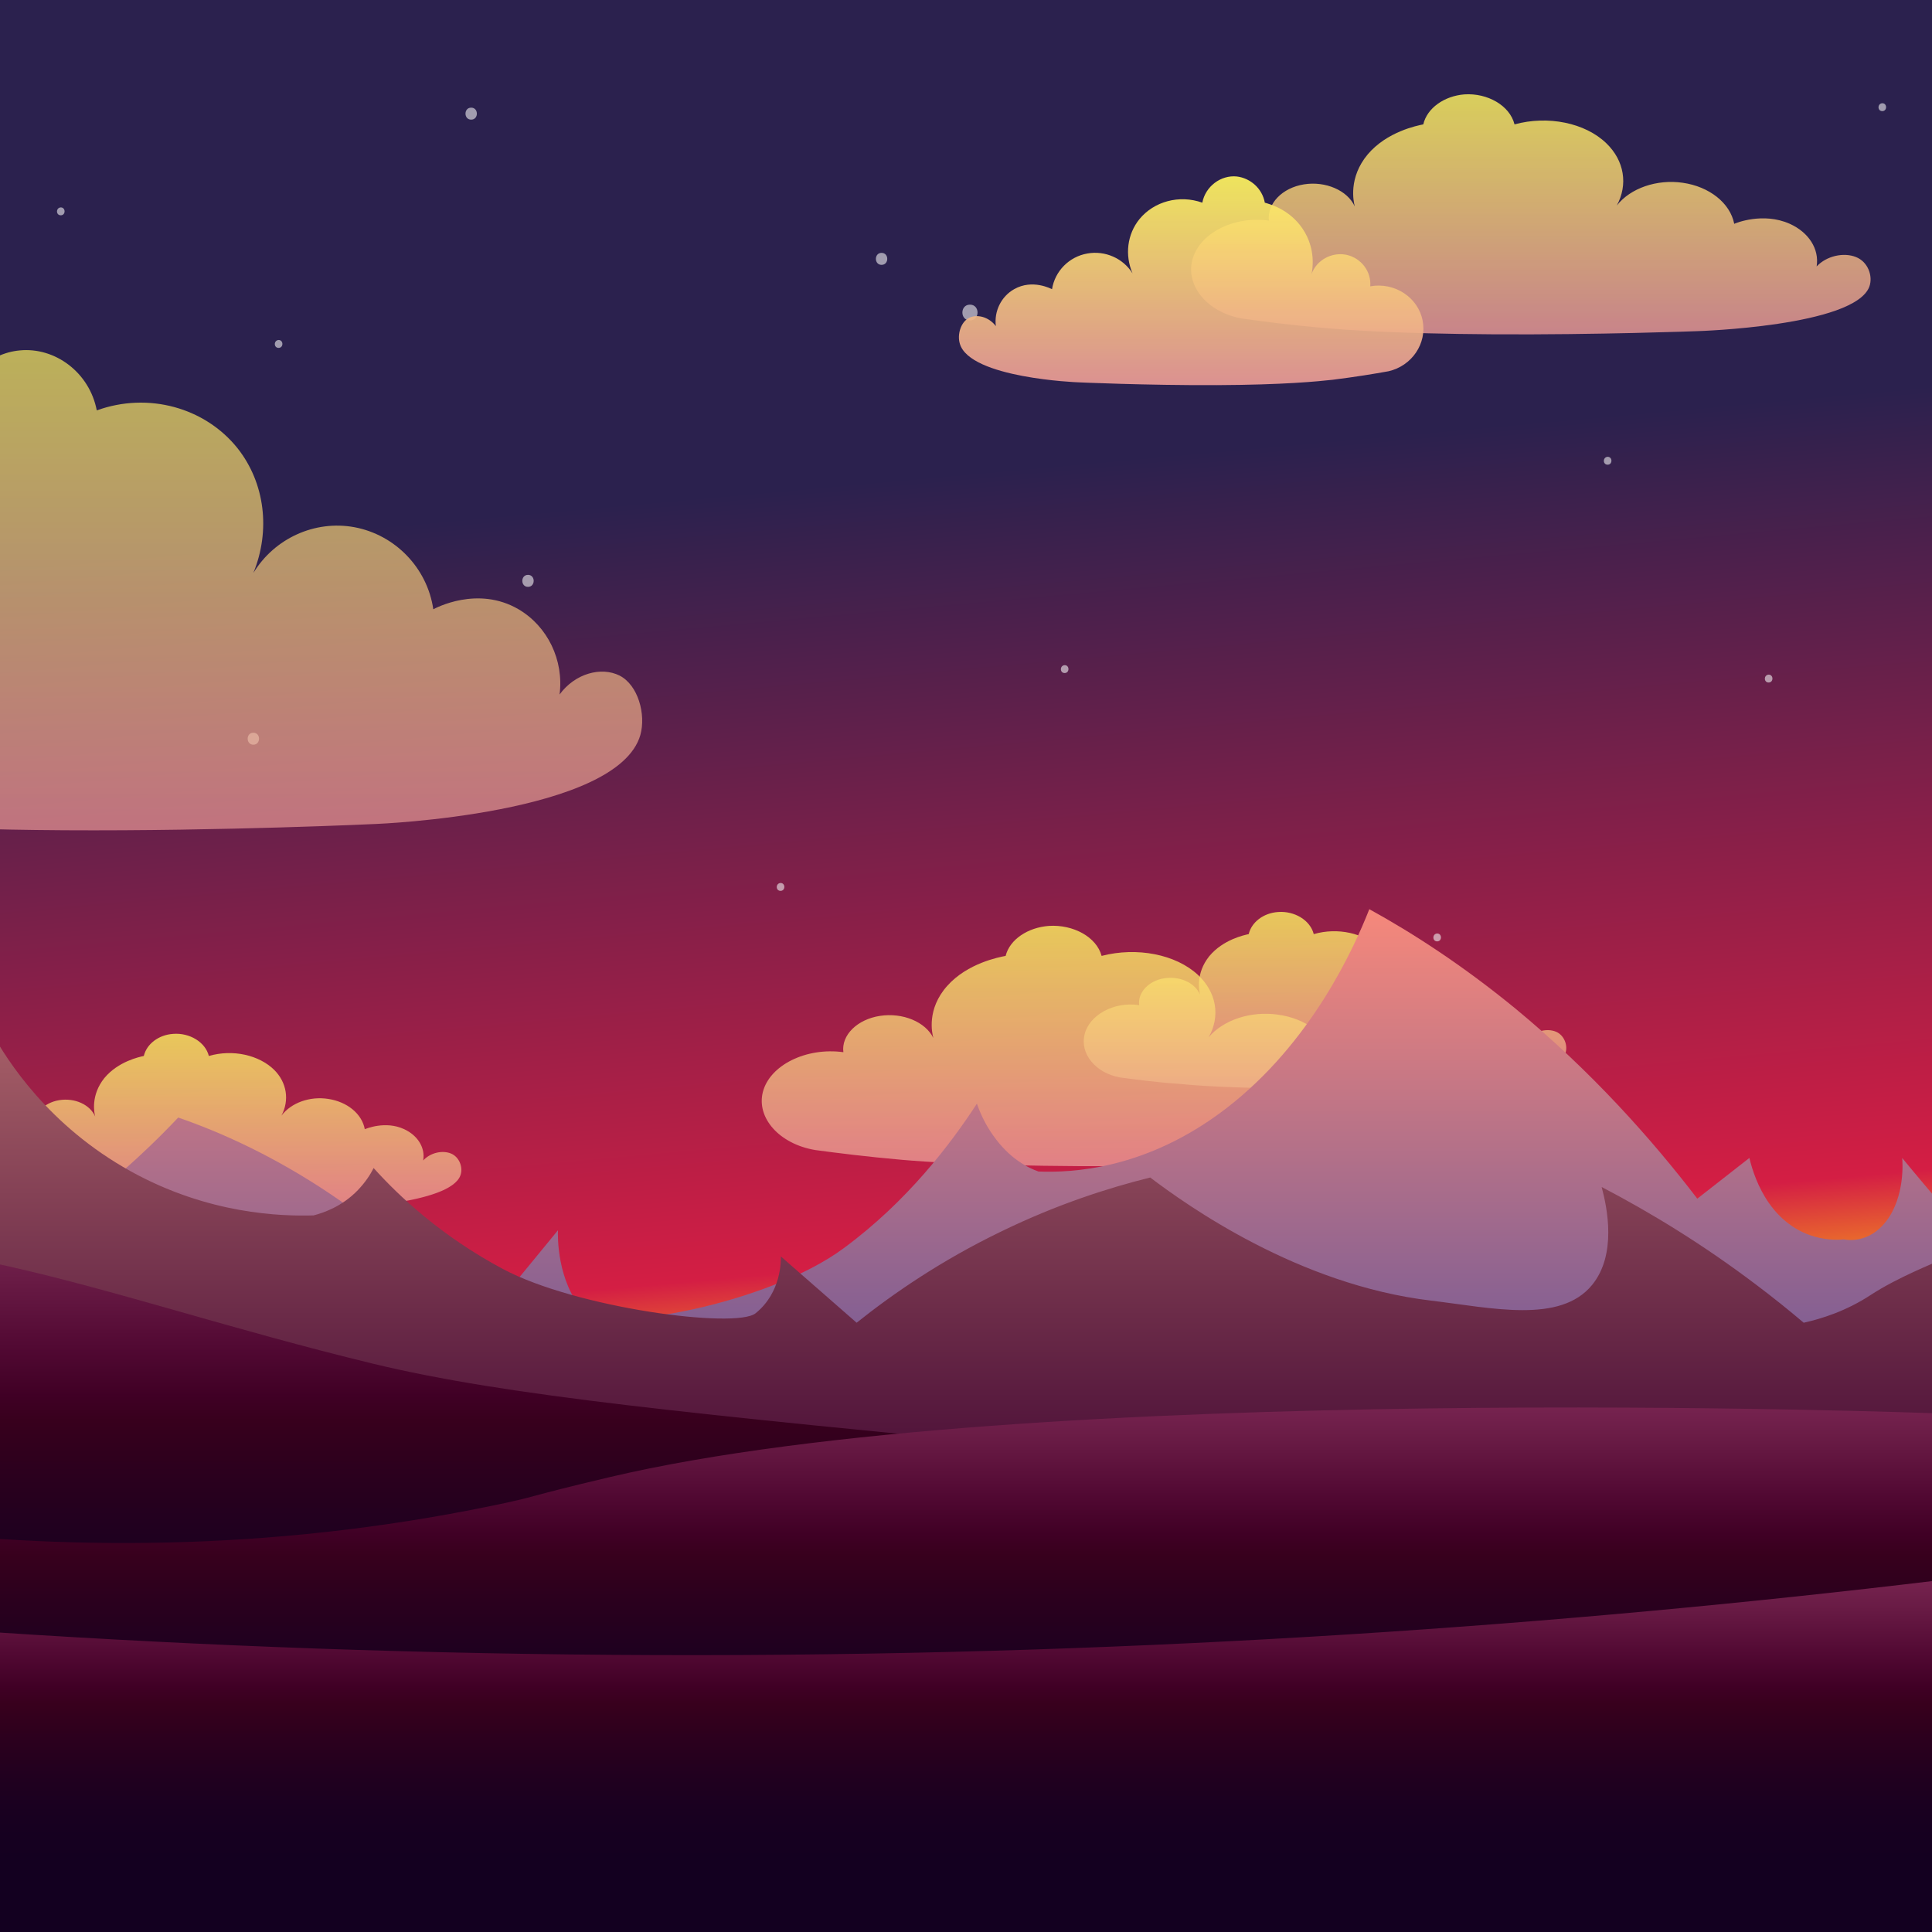
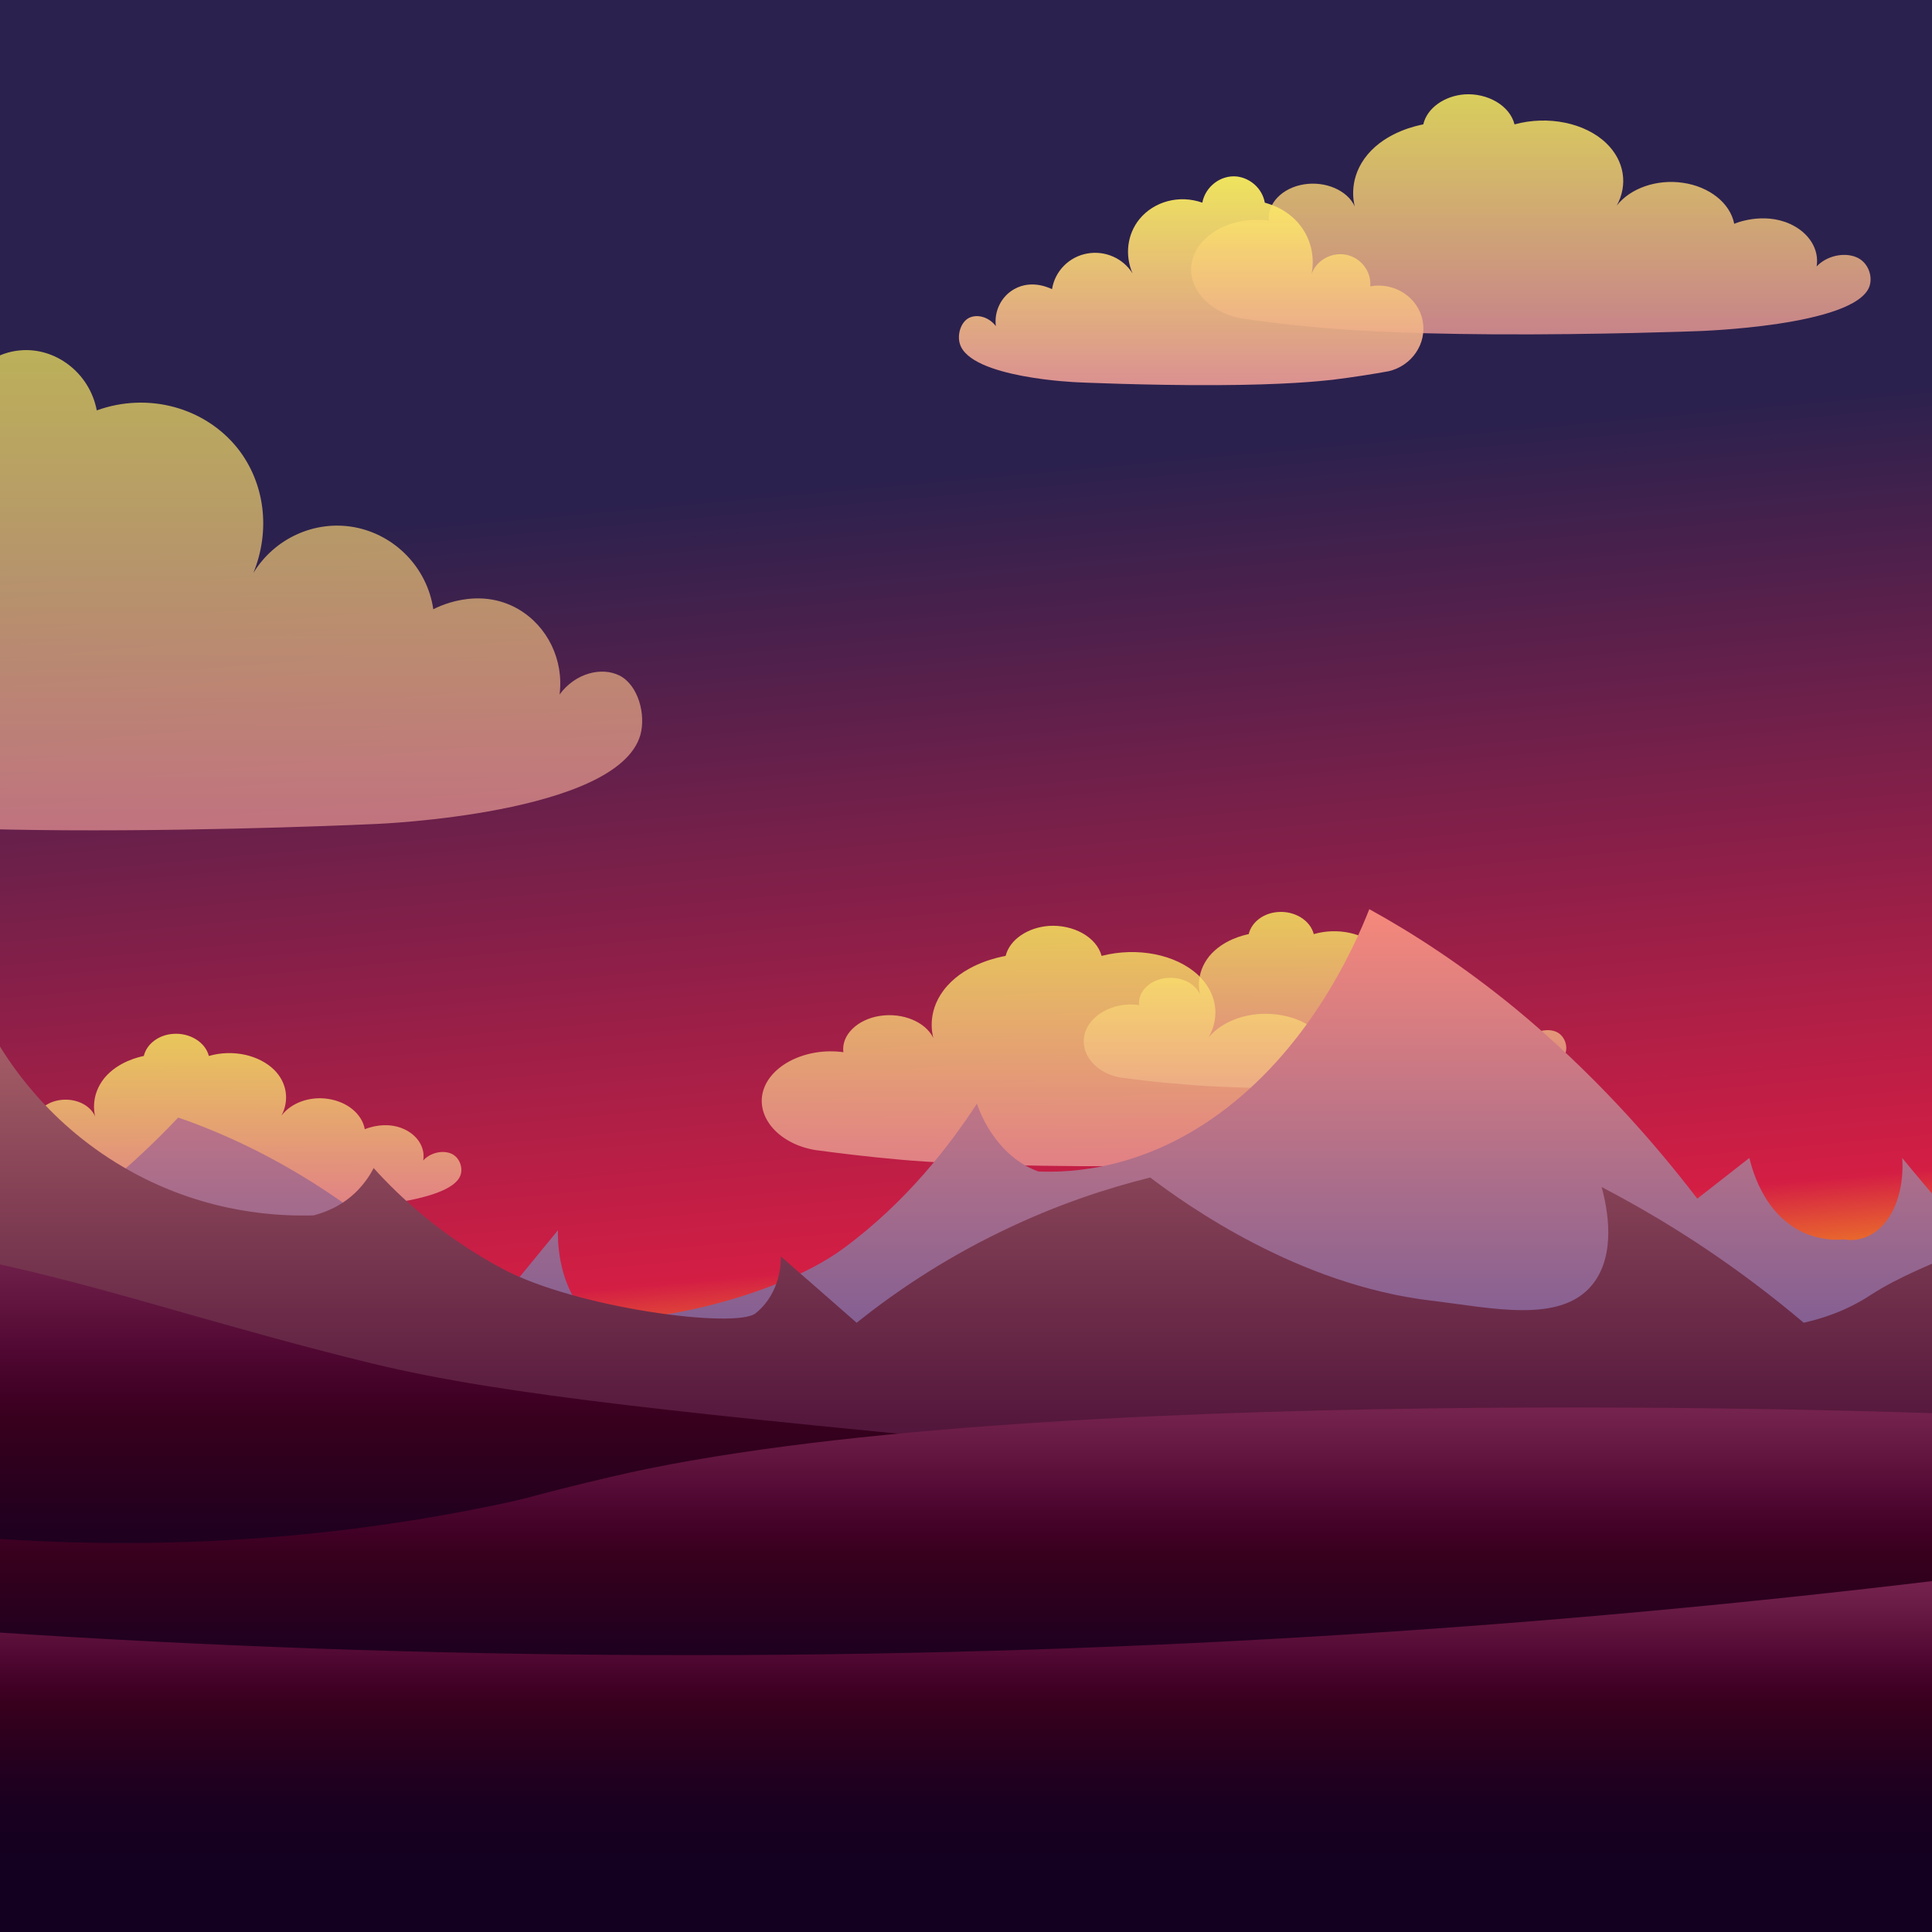
- <svg xmlns="http://www.w3.org/2000/svg" enable-background="new 0 0 792 612" version="1.1" viewBox="0 0 612 612" xml:space="preserve" id="svg200" width="612" height="612">
-   <defs id="defs204" />
-   <style type="text/css" id="style2">
- 	.st0{fill:url(#t);}
- 	.st1{opacity:0.59;}
- 	.st2{fill:#F1F2F2;}
- 	.st3{fill:url(#u);}
- 	.st4{opacity:0.68;fill:url(#v);}
- 	.st5{opacity:0.82;fill:url(#w);}
- 	.st6{opacity:0.92;fill:url(#x);}
- 	.st7{opacity:0.79;fill:url(#y);}
- 	.st8{opacity:0.79;fill:url(#z);}
- 	.st9{opacity:0.79;fill:url(#aa);}
- 	.st10{opacity:0.79;fill:url(#ab);}
- 	.st11{fill:url(#o);}
- 	.st12{fill:url(#p);}
- 	.st13{fill:url(#q);}
- 	.st14{fill:url(#r);}
- 	.st15{fill:url(#s);}
- 	.st16{fill:url(#SVGID_15_);}
- 	.st17{fill:url(#SVGID_16_);}
- 	.st18{opacity:0.68;fill:url(#SVGID_17_);}
- 	.st19{opacity:0.82;fill:url(#SVGID_18_);}
- 	.st20{opacity:0.92;fill:url(#SVGID_19_);}
- 	.st21{opacity:0.79;fill:url(#SVGID_20_);}
- 	.st22{opacity:0.79;fill:url(#SVGID_21_);}
- 	.st23{opacity:0.79;fill:url(#SVGID_22_);}
- 	.st24{opacity:0.79;fill:url(#SVGID_23_);}
- 	.st25{fill:url(#SVGID_24_);}
- 	.st26{fill:url(#SVGID_25_);}
- 	.st27{fill:url(#SVGID_26_);}
- 	.st28{fill:url(#SVGID_27_);}
- 	.st29{fill:url(#SVGID_28_);}
- 	.st30{fill:url(#SVGID_29_);}
- 	.st31{fill:url(#SVGID_30_);}
- 	.st32{opacity:0.68;fill:url(#SVGID_31_);}
- 	.st33{opacity:0.82;fill:url(#SVGID_32_);}
- 	.st34{opacity:0.92;fill:url(#SVGID_33_);}
- 	.st35{opacity:0.79;fill:url(#SVGID_34_);}
- 	.st36{opacity:0.79;fill:url(#SVGID_35_);}
- 	.st37{opacity:0.79;fill:url(#SVGID_36_);}
- 	.st38{opacity:0.79;fill:url(#SVGID_37_);}
- 	.st39{fill:url(#SVGID_38_);}
- 	.st40{fill:url(#SVGID_39_);}
- 	.st41{fill:url(#SVGID_40_);}
- 	.st42{fill:url(#SVGID_41_);}
- 	.st43{fill:url(#SVGID_42_);}
- 	.st44{fill:url(#SVGID_43_);}
- 	.st45{fill:url(#SVGID_44_);}
- 	.st46{opacity:0.68;fill:url(#SVGID_45_);}
- 	.st47{opacity:0.82;fill:url(#SVGID_46_);}
- 	.st48{opacity:0.92;fill:url(#SVGID_47_);}
- 	.st49{opacity:0.79;fill:url(#SVGID_48_);}
- 	.st50{opacity:0.79;fill:url(#SVGID_49_);}
- 	.st51{opacity:0.79;fill:url(#SVGID_50_);}
- 	.st52{opacity:0.79;fill:url(#SVGID_51_);}
- 	.st53{fill:url(#SVGID_52_);}
- 	.st54{fill:url(#SVGID_53_);}
- 	.st55{fill:url(#SVGID_54_);}
- 	.st56{fill:url(#SVGID_55_);}
- 	.st57{fill:url(#SVGID_56_);}
- 	.st58{fill:url(#SVGID_57_);}
- 	.st59{fill:url(#SVGID_58_);}
- 	.st60{opacity:0.68;fill:url(#SVGID_59_);}
- 	.st61{opacity:0.82;fill:url(#SVGID_60_);}
- 	.st62{opacity:0.92;fill:url(#SVGID_61_);}
- 	.st63{opacity:0.79;fill:url(#SVGID_62_);}
- 	.st64{opacity:0.79;fill:url(#SVGID_63_);}
- 	.st65{opacity:0.79;fill:url(#SVGID_64_);}
- 	.st66{opacity:0.79;fill:url(#SVGID_65_);}
- 	.st67{fill:url(#SVGID_66_);}
- 	.st68{fill:url(#SVGID_67_);}
- 	.st69{fill:url(#SVGID_68_);}
- 	.st70{fill:url(#SVGID_69_);}
- 	.st71{fill:url(#SVGID_70_);}
- </style>
-   <linearGradient id="t" x1="396" x2="440.775" y1="-0.027" y2="495.359" gradientUnits="userSpaceOnUse" gradientTransform="translate(-178.7448)">
-     <stop stop-color="#53093B" offset="0.316" id="stop4" style="stop-color:#2b214e;stop-opacity:1" />
-     <stop stop-color="#D41E44" offset="0.813" id="stop6" />
-     <stop stop-color="#FAA61A" offset=".888" id="stop8" />
-     <stop stop-color="#FFD800" offset=".993" id="stop10" />
+ <svg xmlns="http://www.w3.org/2000/svg" xml:space="preserve" id="svg200" version="1.1" viewBox="0 0 612 612">
+   <linearGradient id="t" x1="396" x2="440.775" y1="-.027" y2="495.359" gradientTransform="translate(-178.745)" gradientUnits="userSpaceOnUse">
+     <stop id="stop4" offset=".316" stop-color="#2b214e" stop-opacity="1" />
+     <stop id="stop6" offset=".813" stop-color="#D41E44" />
+     <stop id="stop8" offset=".888" stop-color="#FAA61A" />
+     <stop id="stop10" offset=".993" stop-color="#FFD800" />
  </linearGradient>
-   <rect class="st0" width="792" height="456" id="rect13" x="-178.745" y="0" style="fill:url(#t)" />
-   <radialGradient id="u" cx="647.71" cy="284.29" r="55.708" gradientUnits="userSpaceOnUse" gradientTransform="translate(79.73858,92.61591)">
-     <stop stop-color="#F4F3B0" offset=".01" id="stop15" />
-     <stop stop-color="#F9ED32" offset="1" id="stop17" />
+   <path id="rect13" fill="url(#t)" d="M-178.745 0h792v456h-792z" />
+   <radialGradient id="u" cx="647.71" cy="284.29" r="55.708" gradientTransform="translate(79.739 92.616)" gradientUnits="userSpaceOnUse">
+     <stop id="stop15" offset=".01" stop-color="#F4F3B0" />
+     <stop id="stop17" offset="1" stop-color="#F9ED32" />
  </radialGradient>
-   <circle class="st3" cx="727.439" cy="376.916" r="55.7" id="circle20" style="fill:url(#u)" />
-   <g class="st1" id="g60" transform="translate(-178.7448)">
-     <path class="st2" d="m 328,37.9 c 2.4,0 2.4,-3.8 0,-3.8 -2.4,0 -2.4,3.8 0,3.8 z" id="path22" />
-     <path class="st2" d="m 486,101.5 c 3.2,0 3.2,-5 0,-5 -3.2,0 -3.2,5 0,5 z" id="path24" />
-     <path class="st2" d="m 198,68.2 c 1.6,0 1.6,-2.5 0,-2.5 -1.6,0.1 -1.6,2.5 0,2.5 z" id="path26" />
-     <path class="st2" d="m 267,110.2 c 1.6,0 1.6,-2.5 0,-2.5 -1.6,0.1 -1.6,2.5 0,2.5 z" id="path28" />
-     <path class="st2" d="m 426,282.2 c 1.6,0 1.6,-2.5 0,-2.5 -1.6,0.1 -1.6,2.5 0,2.5 z" id="path30" />
-     <path class="st2" d="m 516,213.2 c 1.6,0 1.6,-2.5 0,-2.5 -1.6,0.1 -1.6,2.5 0,2.5 z" id="path32" />
-     <path class="st2" d="m 634,298.2 c 1.6,0 1.6,-2.5 0,-2.5 -1.6,0.1 -1.6,2.5 0,2.5 z" id="path34" />
-     <path class="st2" d="m 739,216.2 c 1.6,0 1.6,-2.5 0,-2.5 -1.6,0.1 -1.6,2.5 0,2.5 z" id="path36" />
-     <path class="st2" d="m 688,147.2 c 1.6,0 1.6,-2.5 0,-2.5 -1.6,0.1 -1.6,2.5 0,2.5 z" id="path38" />
-     <path class="st2" d="m 775,35.2 c 1.6,0 1.6,-2.5 0,-2.5 -1.6,0.1 -1.6,2.5 0,2.5 z" id="path40" />
-     <path class="st2" d="m 64,298.2 c 1.6,0 1.6,-2.5 0,-2.5 -1.6,0.1 -1.6,2.5 0,2.5 z" id="path42" />
-     <path class="st2" d="m 43,159.2 c 1.6,0 1.6,-2.5 0,-2.5 -1.6,0.1 -1.6,2.5 0,2.5 z" id="path44" />
-     <path class="st2" d="m 132,82.2 c 1.6,0 1.6,-2.5 0,-2.5 -1.6,0.1 -1.6,2.5 0,2.5 z" id="path46" />
-     <path class="st2" d="m 77,56.9 c 2.4,0 2.4,-3.8 0,-3.8 -2.4,0 -2.4,3.8 0,3.8 z" id="path48" />
-     <path class="st2" d="m 103,119.9 c 2.4,0 2.4,-3.8 0,-3.8 -2.4,0 -2.4,3.8 0,3.8 z" id="path50" />
-     <path class="st2" d="m 458,83.9 c 2.4,0 2.4,-3.8 0,-3.8 -2.4,0 -2.4,3.8 0,3.8 z" id="path52" />
-     <path class="st2" d="m 346,185.9 c 2.4,0 2.4,-3.8 0,-3.8 -2.4,0 -2.4,3.8 0,3.8 z" id="path54" />
-     <path class="st2" d="m 164,323.9 c 2.4,0 2.4,-3.8 0,-3.8 -2.4,0 -2.4,3.8 0,3.8 z" id="path56" />
-     <path class="st2" d="m 259,235.9 c 2.4,0 2.4,-3.8 0,-3.8 -2.4,0 -2.4,3.8 0,3.8 z" id="path58" />
-   </g>
-   <linearGradient id="v" x1="217.2" x2="217.2" y1="110.88" y2="263" gradientUnits="userSpaceOnUse" gradientTransform="translate(-178.7448)">
-     <stop stop-color="#FFF45F" offset="0" id="stop62" />
-     <stop stop-color="#EA9A97" offset=".995" id="stop64" />
+   <circle id="circle20" cx="727.439" cy="376.916" r="55.7" fill="url(#u)" />
+   <linearGradient id="v" x1="217.2" x2="217.2" y1="110.88" y2="263" gradientTransform="translate(-178.745)" gradientUnits="userSpaceOnUse">
+     <stop id="stop62" offset="0" stop-color="#FFF45F" />
+     <stop id="stop64" offset=".995" stop-color="#EA9A97" />
  </linearGradient>
-   <path class="st4" d="m -101.745,253 c -16.7,-3.9 -27.4,-20.3 -24.2,-36.8 3.2,-16.9 20,-28.4 37.2,-25.2 -1,-10.9 6.4,-20.8 17,-23 10.5,-2.2 21.1,3.8 24.6,14 -0.6,-3 -3.3,-18.2 6.4,-33 9.4,-14.5 23.9,-18.3 27,-19 1.9,-10.3 10.2,-18.1 20,-19 11.2,-1.1 22.1,7 24.4,19 16.3,-5.9 34.3,-0.9 44.6,12 8.7,11 10.5,26.1 5,39.5 6.7,-11 19.5,-16.8 32,-14.5 12.9,2.4 23.1,12.9 25,26 0.6,-0.3 14,-7.6 27,0 9.2,5.4 14.4,16.1 13,27 4.9,-6.7 13.2,-8.9 19,-6 5.9,3 8.4,12.3 6.6,18.8 -7.2,25.2 -83.6,28.2 -83.6,28.2 0,0 -48.4,2.3 -99,2 -47.8,-0.3 -71.7,-2.8 -82,-4 -16.5,-1.9 -30.3,-4.2 -40,-6 z" id="path67" style="fill:url(#v)" />
-   <linearGradient id="w" x1="663.58" x2="663.58" y1="29.877" y2="105.94" gradientUnits="userSpaceOnUse" gradientTransform="translate(-178.7448)">
-     <stop stop-color="#FFF45F" offset="0" id="stop69" />
-     <stop stop-color="#EA9A97" offset=".995" id="stop71" />
+   <path id="path67" fill="url(#v)" d="M-101.745 253c-16.7-3.9-27.4-20.3-24.2-36.8 3.2-16.9 20-28.4 37.2-25.2-1-10.9 6.4-20.8 17-23 10.5-2.2 21.1 3.8 24.6 14-.6-3-3.3-18.2 6.4-33 9.4-14.5 23.9-18.3 27-19 1.9-10.3 10.2-18.1 20-19 11.2-1.1 22.1 7 24.4 19 16.3-5.9 34.3-.9 44.6 12 8.7 11 10.5 26.1 5 39.5 6.7-11 19.5-16.8 32-14.5 12.9 2.4 23.1 12.9 25 26 .6-.3 14-7.6 27 0 9.2 5.4 14.4 16.1 13 27 4.9-6.7 13.2-8.9 19-6 5.9 3 8.4 12.3 6.6 18.8-7.2 25.2-83.6 28.2-83.6 28.2s-48.4 2.3-99 2c-47.8-.3-71.7-2.8-82-4a590.2 590.2 0 0 1-40-6z" opacity=".68" />
+   <linearGradient id="w" x1="663.58" x2="663.58" y1="29.877" y2="105.94" gradientTransform="translate(-178.745)" gradientUnits="userSpaceOnUse">
+     <stop id="stop69" offset="0" stop-color="#FFF45F" />
+     <stop id="stop71" offset=".995" stop-color="#EA9A97" />
  </linearGradient>
-   <path class="st5" d="m 393.455,100.9 c -10.9,-1.9 -17.8,-10.2 -15.8,-18.4 2.1,-8.5 13,-14.2 24.3,-12.6 -0.6,-5.4 4.2,-10.4 11.1,-11.5 6.8,-1.1 13.8,1.9 16.1,7 -0.4,-1.5 -2.1,-9.1 4.1,-16.5 6.1,-7.2 15.6,-9.1 17.6,-9.5 1.2,-5.2 6.7,-9 13,-9.5 7.3,-0.5 14.4,3.5 15.9,9.5 10.6,-2.9 22.4,-0.5 29.1,6 5.7,5.5 6.9,13.1 3.3,19.7 4.3,-5.5 12.7,-8.4 20.9,-7.2 8.4,1.2 15,6.4 16.3,13 0.4,-0.2 9.1,-3.8 17.6,0 6,2.7 9.4,8 8.5,13.5 3.2,-3.4 8.6,-4.5 12.4,-3 3.9,1.5 5.5,6.1 4.3,9.4 -4.7,12.6 -54.5,14.1 -54.5,14.1 0,0 -31.6,1.2 -64.6,1 -31.2,-0.2 -46.8,-1.4 -53.5,-2 -10.8,-0.9 -19.8,-2.1 -26.1,-3 z" id="path74" style="fill:url(#w)" />
-   <linearGradient id="x" x1="-1324.2" x2="-1324.2" y1="55.877" y2="121.97" gradientTransform="matrix(-1.1403,0,0,1,-1132.845,0)" gradientUnits="userSpaceOnUse">
-     <stop stop-color="#FFF45F" offset="0" id="stop76" />
-     <stop stop-color="#EA9A97" offset=".995" id="stop78" />
+   <path id="path74" fill="url(#w)" d="M393.455 100.9c-10.9-1.9-17.8-10.2-15.8-18.4 2.1-8.5 13-14.2 24.3-12.6-.6-5.4 4.2-10.4 11.1-11.5 6.8-1.1 13.8 1.9 16.1 7-.4-1.5-2.1-9.1 4.1-16.5 6.1-7.2 15.6-9.1 17.6-9.5 1.2-5.2 6.7-9 13-9.5 7.3-.5 14.4 3.5 15.9 9.5 10.6-2.9 22.4-.5 29.1 6 5.7 5.5 6.9 13.1 3.3 19.7 4.3-5.5 12.7-8.4 20.9-7.2 8.4 1.2 15 6.4 16.3 13 .4-.2 9.1-3.8 17.6 0 6 2.7 9.4 8 8.5 13.5 3.2-3.4 8.6-4.5 12.4-3 3.9 1.5 5.5 6.1 4.3 9.4-4.7 12.6-54.5 14.1-54.5 14.1s-31.6 1.2-64.6 1c-31.2-.2-46.8-1.4-53.5-2-10.8-.9-19.8-2.1-26.1-3z" opacity=".82" />
+   <linearGradient id="x" x1="-1324.2" x2="-1324.2" y1="55.877" y2="121.97" gradientTransform="matrix(-1.1403 0 0 1 -1132.845 0)" gradientUnits="userSpaceOnUse">
+     <stop id="stop76" offset="0" stop-color="#FFF45F" />
+     <stop id="stop78" offset=".995" stop-color="#EA9A97" />
  </linearGradient>
-   <path class="st6" d="m 439.855,117.6 c 7.4,-1.7 12.2,-8.8 10.8,-16 -1.4,-7.4 -8.9,-12.3 -16.6,-10.9 0.4,-4.7 -2.9,-9 -7.6,-10 -4.7,-0.9 -9.4,1.7 -11,6.1 0.3,-1.3 1.5,-7.9 -2.8,-14.3 -4.2,-6.3 -10.7,-7.9 -12,-8.3 -0.8,-4.5 -4.6,-7.8 -8.9,-8.3 -5,-0.5 -9.9,3.1 -10.9,8.3 -7.3,-2.6 -15.3,-0.4 -19.9,5.2 -3.9,4.8 -4.7,11.4 -2.2,17.2 -3,-4.8 -8.7,-7.3 -14.3,-6.3 -5.8,1 -10.3,5.6 -11.2,11.3 -0.3,-0.1 -6.2,-3.3 -12,0 -4.1,2.3 -6.4,7 -5.8,11.7 -2.2,-2.9 -5.9,-3.9 -8.5,-2.6 -2.6,1.3 -3.8,5.3 -2.9,8.2 3.2,10.9 37.3,12.2 37.3,12.2 0,0 21.6,1 44.2,0.9 21.3,-0.1 32,-1.2 36.6,-1.7 7.2,-0.9 13.3,-1.9 17.7,-2.7 z" id="path81" style="fill:url(#x)" />
-   <linearGradient id="y" x1="248.47" x2="248.47" y1="327.54" y2="383.57" gradientUnits="userSpaceOnUse" gradientTransform="translate(-178.7448)">
-     <stop stop-color="#FFF45F" offset="0" id="stop83" />
-     <stop stop-color="#EA9A97" offset=".995" id="stop85" />
+   <path id="path81" fill="url(#x)" d="M439.855 117.6c7.4-1.7 12.2-8.8 10.8-16-1.4-7.4-8.9-12.3-16.6-10.9.4-4.7-2.9-9-7.6-10-4.7-.9-9.4 1.7-11 6.1.3-1.3 1.5-7.9-2.8-14.3-4.2-6.3-10.7-7.9-12-8.3-.8-4.5-4.6-7.8-8.9-8.3-5-.5-9.9 3.1-10.9 8.3-7.3-2.6-15.3-.4-19.9 5.2-3.9 4.8-4.7 11.4-2.2 17.2-3-4.8-8.7-7.3-14.3-6.3-5.8 1-10.3 5.6-11.2 11.3-.3-.1-6.2-3.3-12 0-4.1 2.3-6.4 7-5.8 11.7-2.2-2.9-5.9-3.9-8.5-2.6-2.6 1.3-3.8 5.3-2.9 8.2 3.2 10.9 37.3 12.2 37.3 12.2s21.6 1 44.2.9c21.3-.1 32-1.2 36.6-1.7 7.2-.9 13.3-1.9 17.7-2.7z" opacity=".92" />
+   <linearGradient id="y" x1="248.47" x2="248.47" y1="327.54" y2="383.57" gradientTransform="translate(-178.745)" gradientUnits="userSpaceOnUse">
+     <stop id="stop83" offset="0" stop-color="#FFF45F" />
+     <stop id="stop85" offset=".995" stop-color="#EA9A97" />
  </linearGradient>
-   <path class="st7" d="m 4.755,379.9 c -7.7,-1.4 -12.7,-7.5 -11.2,-13.6 1.5,-6.2 9.3,-10.5 17.3,-9.3 -0.5,-4 3,-7.7 7.9,-8.5 4.9,-0.8 9.8,1.4 11.4,5.2 -0.3,-1.1 -1.5,-6.7 2.9,-12.2 4.4,-5.3 11.1,-6.7 12.5,-7 0.9,-3.8 4.7,-6.7 9.3,-7 5.2,-0.4 10.2,2.6 11.3,7 7.6,-2.2 15.9,-0.3 20.7,4.4 4,4 4.9,9.6 2.3,14.5 3.1,-4.1 9,-6.2 14.8,-5.3 6,0.9 10.7,4.7 11.6,9.6 0.3,-0.1 6.5,-2.8 12.5,0 4.3,2 6.7,5.9 6,9.9 2.3,-2.5 6.1,-3.3 8.8,-2.2 2.7,1.1 3.9,4.5 3,6.9 -3.3,9.3 -38.7,10.4 -38.7,10.4 0,0 -22.5,0.9 -45.9,0.7 -22.2,-0.1 -33.3,-1 -38,-1.5 -7.6,-0.5 -14,-1.4 -18.5,-2 z" id="path88" style="fill:url(#y)" />
-   <linearGradient id="z" x1="77" x2="77" y1="299.9" y2="355.93" gradientUnits="userSpaceOnUse" gradientTransform="translate(-178.7448)">
-     <stop stop-color="#FFF45F" offset="0" id="stop90" />
-     <stop stop-color="#EA9A97" offset=".995" id="stop92" />
+   <path id="path88" fill="url(#y)" d="M4.755 379.9c-7.7-1.4-12.7-7.5-11.2-13.6 1.5-6.2 9.3-10.5 17.3-9.3-.5-4 3-7.7 7.9-8.5 4.9-.8 9.8 1.4 11.4 5.2-.3-1.1-1.5-6.7 2.9-12.2 4.4-5.3 11.1-6.7 12.5-7 .9-3.8 4.7-6.7 9.3-7 5.2-.4 10.2 2.6 11.3 7 7.6-2.2 15.9-.3 20.7 4.4 4 4 4.9 9.6 2.3 14.5 3.1-4.1 9-6.2 14.8-5.3 6 .9 10.7 4.7 11.6 9.6.3-.1 6.5-2.8 12.5 0 4.3 2 6.7 5.9 6 9.9 2.3-2.5 6.1-3.3 8.8-2.2 2.7 1.1 3.9 4.5 3 6.9-3.3 9.3-38.7 10.4-38.7 10.4s-22.5.9-45.9.7c-22.2-.1-33.3-1-38-1.5-7.6-.5-14-1.4-18.5-2z" opacity=".79" />
+   <linearGradient id="z" x1="77" x2="77" y1="299.9" y2="355.93" gradientTransform="translate(-178.745)" gradientUnits="userSpaceOnUse">
+     <stop id="stop90" offset="0" stop-color="#FFF45F" />
+     <stop id="stop92" offset=".995" stop-color="#EA9A97" />
  </linearGradient>
-   <path class="st8" d="m -166.745,352.2 c -7.7,-1.4 -12.7,-7.5 -11.2,-13.6 1.5,-6.2 9.3,-10.5 17.3,-9.3 -0.5,-4 3,-7.7 7.9,-8.5 4.9,-0.8 9.8,1.4 11.4,5.2 -0.3,-1.1 -1.5,-6.7 2.9,-12.2 4.4,-5.3 11.1,-6.7 12.5,-7 0.9,-3.8 4.7,-6.7 9.3,-7 5.2,-0.4 10.2,2.6 11.3,7 7.6,-2.2 15.9,-0.3 20.7,4.4 4,4 4.9,9.6 2.3,14.5 3.1,-4.1 9,-6.2 14.8,-5.3 6,0.9 10.7,4.7 11.6,9.6 0.3,-0.1 6.5,-2.8 12.5,0 4.3,2 6.7,5.9 6,9.9 2.3,-2.5 6.1,-3.3 8.8,-2.2 2.7,1.1 3.9,4.5 3,6.9 -3.3,9.3 -38.7,10.4 -38.7,10.4 0,0 -22.5,0.9 -45.9,0.7 -22.2,-0.1 -33.3,-1 -38,-1.5 -7.6,-0.5 -14,-1.3 -18.5,-2 z" id="path95" style="fill:url(#z)" />
-   <linearGradient id="aa" x1="598.53" x2="598.53" y1="288.94" y2="344.97" gradientUnits="userSpaceOnUse" gradientTransform="translate(-178.7448)">
-     <stop stop-color="#FFF45F" offset="0" id="stop97" />
-     <stop stop-color="#EA9A97" offset=".995" id="stop99" />
+   <path id="path95" fill="url(#z)" d="M-166.745 352.2c-7.7-1.4-12.7-7.5-11.2-13.6 1.5-6.2 9.3-10.5 17.3-9.3-.5-4 3-7.7 7.9-8.5 4.9-.8 9.8 1.4 11.4 5.2-.3-1.1-1.5-6.7 2.9-12.2 4.4-5.3 11.1-6.7 12.5-7 .9-3.8 4.7-6.7 9.3-7 5.2-.4 10.2 2.6 11.3 7 7.6-2.2 15.9-.3 20.7 4.4 4 4 4.9 9.6 2.3 14.5 3.1-4.1 9-6.2 14.8-5.3 6 .9 10.7 4.7 11.6 9.6.3-.1 6.5-2.8 12.5 0 4.3 2 6.7 5.9 6 9.9 2.3-2.5 6.1-3.3 8.8-2.2 2.7 1.1 3.9 4.5 3 6.9-3.3 9.3-38.7 10.4-38.7 10.4s-22.5.9-45.9.7c-22.2-.1-33.3-1-38-1.5-7.6-.5-14-1.3-18.5-2z" opacity=".79" />
+   <linearGradient id="aa" x1="598.53" x2="598.53" y1="288.94" y2="344.97" gradientTransform="translate(-178.745)" gradientUnits="userSpaceOnUse">
+     <stop id="stop97" offset="0" stop-color="#FFF45F" />
+     <stop id="stop99" offset=".995" stop-color="#EA9A97" />
  </linearGradient>
-   <path class="st9" d="m 354.755,341.3 c -7.7,-1.4 -12.7,-7.5 -11.2,-13.6 1.5,-6.2 9.3,-10.5 17.3,-9.3 -0.5,-4 3,-7.7 7.9,-8.5 4.9,-0.8 9.8,1.4 11.4,5.2 -0.3,-1.1 -1.5,-6.7 2.9,-12.2 4.4,-5.3 11.1,-6.7 12.5,-7 0.9,-3.8 4.7,-6.7 9.3,-7 5.2,-0.4 10.2,2.6 11.3,7 7.6,-2.2 15.9,-0.3 20.7,4.4 4,4 4.9,9.6 2.3,14.5 3.1,-4.1 9,-6.2 14.8,-5.3 6,0.9 10.7,4.7 11.6,9.6 0.3,-0.1 6.5,-2.8 12.5,0 4.3,2 6.7,5.9 6,9.9 2.3,-2.5 6.1,-3.3 8.8,-2.2 2.7,1.1 3.9,4.5 3,6.9 -3.3,9.3 -38.7,10.4 -38.7,10.4 0,0 -22.5,0.9 -45.9,0.7 -22.2,-0.1 -33.3,-1 -38,-1.5 -7.6,-0.5 -13.9,-1.4 -18.5,-2 z" id="path102" style="fill:url(#aa)" />
-   <linearGradient id="ab" x1="532.94" x2="532.94" y1="293.3" y2="369.36" gradientUnits="userSpaceOnUse" gradientTransform="translate(-178.7448)">
-     <stop stop-color="#FFF45F" offset="0" id="stop104" />
-     <stop stop-color="#EA9A97" offset=".995" id="stop106" />
+   <path id="path102" fill="url(#aa)" d="M354.755 341.3c-7.7-1.4-12.7-7.5-11.2-13.6 1.5-6.2 9.3-10.5 17.3-9.3-.5-4 3-7.7 7.9-8.5 4.9-.8 9.8 1.4 11.4 5.2-.3-1.1-1.5-6.7 2.9-12.2 4.4-5.3 11.1-6.7 12.5-7 .9-3.8 4.7-6.7 9.3-7 5.2-.4 10.2 2.6 11.3 7 7.6-2.2 15.9-.3 20.7 4.4 4 4 4.9 9.6 2.3 14.5 3.1-4.1 9-6.2 14.8-5.3 6 .9 10.7 4.7 11.6 9.6.3-.1 6.5-2.8 12.5 0 4.3 2 6.7 5.9 6 9.9 2.3-2.5 6.1-3.3 8.8-2.2 2.7 1.1 3.9 4.5 3 6.9-3.3 9.3-38.7 10.4-38.7 10.4s-22.5.9-45.9.7c-22.2-.1-33.3-1-38-1.5-7.6-.5-13.9-1.4-18.5-2z" opacity=".79" />
+   <linearGradient id="ab" x1="532.94" x2="532.94" y1="293.3" y2="369.36" gradientTransform="translate(-178.745)" gradientUnits="userSpaceOnUse">
+     <stop id="stop104" offset="0" stop-color="#FFF45F" />
+     <stop id="stop106" offset=".995" stop-color="#EA9A97" />
  </linearGradient>
-   <path class="st10" d="m 258.255,364.3 c -11.4,-1.9 -18.7,-10.2 -16.6,-18.4 2.2,-8.5 13.7,-14.2 25.5,-12.6 -0.7,-5.4 4.4,-10.4 11.6,-11.5 7.2,-1.1 14.4,1.9 16.9,7 -0.4,-1.5 -2.2,-9.1 4.4,-16.5 6.4,-7.2 16.4,-9.1 18.5,-9.5 1.3,-5.2 7,-9 13.7,-9.5 7.7,-0.5 15.1,3.5 16.7,9.5 11.2,-2.9 23.5,-0.5 30.5,6 5.9,5.5 7.2,13.1 3.4,19.8 4.6,-5.5 13.3,-8.4 21.9,-7.2 8.9,1.2 15.8,6.4 17.1,13 0.4,-0.2 9.6,-3.8 18.5,0 6.3,2.7 9.8,8 8.9,13.5 3.4,-3.4 9.1,-4.5 13,-3 4.1,1.5 5.8,6.1 4.5,9.4 -4.9,12.6 -57.1,14.1 -57.2,14.1 0,0 -33.1,1.2 -67.7,1 -32.7,-0.2 -49.1,-1.4 -56.1,-2 -11.4,-1 -20.8,-2.2 -27.5,-3.1 z" id="path109" style="fill:url(#ab)" />
-   <linearGradient id="o" x1="-1296.1" x2="-1296.1" y1="287.97" y2="488.35" gradientTransform="matrix(-1,0,0,1,-1078.885,0)" gradientUnits="userSpaceOnUse">
-     <stop stop-color="#F5887B" offset=".005" id="stop111" />
-     <stop stop-color="#484A9F" offset="1" id="stop113" />
+   <path id="path109" fill="url(#ab)" d="M258.255 364.3c-11.4-1.9-18.7-10.2-16.6-18.4 2.2-8.5 13.7-14.2 25.5-12.6-.7-5.4 4.4-10.4 11.6-11.5 7.2-1.1 14.4 1.9 16.9 7-.4-1.5-2.2-9.1 4.4-16.5 6.4-7.2 16.4-9.1 18.5-9.5 1.3-5.2 7-9 13.7-9.5 7.7-.5 15.1 3.5 16.7 9.5 11.2-2.9 23.5-.5 30.5 6 5.9 5.5 7.2 13.1 3.4 19.8 4.6-5.5 13.3-8.4 21.9-7.2 8.9 1.2 15.8 6.4 17.1 13 .4-.2 9.6-3.8 18.5 0 6.3 2.7 9.8 8 8.9 13.5 3.4-3.4 9.1-4.5 13-3 4.1 1.5 5.8 6.1 4.5 9.4-4.9 12.6-57.1 14.1-57.2 14.1 0 0-33.1 1.2-67.7 1-32.7-.2-49.1-1.4-56.1-2-11.4-1-20.8-2.2-27.5-3.1z" opacity=".79" />
+   <linearGradient id="o" x1="-1296.1" x2="-1296.1" y1="287.97" y2="488.35" gradientTransform="matrix(-1 0 0 1 -1078.885 0)" gradientUnits="userSpaceOnUse">
+     <stop id="stop111" offset=".005" stop-color="#F5887B" />
+     <stop id="stop113" offset="1" stop-color="#484A9F" />
  </linearGradient>
-   <path class="st11" d="m 613.255,379.6 c -3.6,-4.3 -7.2,-8.5 -10.7,-12.8 0.1,1 1,12.2 -5.1,20.1 -5.5,7.1 -12.4,5.9 -13.4,5.7 -2.1,0.2 -14.7,1.3 -23.7,-11.5 -3.5,-5 -5.3,-10.5 -6.2,-14.3 l -16.5,12.9 c -14.4,-18.8 -33.5,-40.3 -57.6,-60.2 -16.6,-13.6 -32.3,-23.8 -46.3,-31.5 -5,12.7 -18.5,42.4 -45.2,63 -25.4,19.6 -49.2,20.5 -59.6,20.1 -3.1,-1.1 -9.1,-3.9 -14.4,-11.5 -2.5,-3.5 -4.1,-7.1 -5.1,-10 -8.4,12.9 -22.1,31 -42.2,45.8 -24,17.8 -75.9,27.1 -82.3,20.1 -8.6,-9.6 -8.3,-24.2 -8.2,-25.8 -8.2,10 -16.5,20.1 -24.7,30.1 -11.7,-13.1 -27.4,-28.2 -47.3,-41.5 C 86.755,366.2 70.055,358.7 56.455,354 c -11.8,12.5 -48.1,48.7 -91.5,55.9 -19.7,3.3 -42.1,10.5 -52.4,-7.2 -8.1,-13.7 -5,-34.9 -3.1,-44.4 -15.9,11.6 -33,26.1 -50.4,44.4 -5.4,5.7 -10.6,11.5 -15.4,17.2 -5.9,-1.8 -22,-12.7 -22,-12.7 l -0.4,81.1 c 0,0 525.6,-2.8 792,-4.2" id="path116" style="fill:url(#o)" />
-   <linearGradient id="p" x1="396" x2="396" y1="326.97" y2="466.96" gradientUnits="userSpaceOnUse" gradientTransform="translate(-178.7448)">
-     <stop stop-color="#A65F67" offset="0" id="stop118" />
-     <stop stop-color="#4A0E37" offset="1" id="stop120" />
+   <path id="path116" fill="url(#o)" d="M613.255 379.6c-3.6-4.3-7.2-8.5-10.7-12.8.1 1 1 12.2-5.1 20.1-5.5 7.1-12.4 5.9-13.4 5.7-2.1.2-14.7 1.3-23.7-11.5-3.5-5-5.3-10.5-6.2-14.3l-16.5 12.9c-14.4-18.8-33.5-40.3-57.6-60.2-16.6-13.6-32.3-23.8-46.3-31.5-5 12.7-18.5 42.4-45.2 63-25.4 19.6-49.2 20.5-59.6 20.1-3.1-1.1-9.1-3.9-14.4-11.5-2.5-3.5-4.1-7.1-5.1-10-8.4 12.9-22.1 31-42.2 45.8-24 17.8-75.9 27.1-82.3 20.1-8.6-9.6-8.3-24.2-8.2-25.8-8.2 10-16.5 20.1-24.7 30.1-11.7-13.1-27.4-28.2-47.3-41.5-18-12.1-34.7-19.6-48.3-24.3-11.8 12.5-48.1 48.7-91.5 55.9-19.7 3.3-42.1 10.5-52.4-7.2-8.1-13.7-5-34.9-3.1-44.4-15.9 11.6-33 26.1-50.4 44.4-5.4 5.7-10.6 11.5-15.4 17.2-5.9-1.8-22-12.7-22-12.7l-.4 81.1s525.6-2.8 792-4.2" />
+   <linearGradient id="p" x1="396" x2="396" y1="326.97" y2="466.96" gradientTransform="translate(-178.745)" gradientUnits="userSpaceOnUse">
+     <stop id="stop118" offset="0" stop-color="#A65F67" />
+     <stop id="stop120" offset="1" stop-color="#4A0E37" />
  </linearGradient>
-   <path class="st12" d="m -178.745,392.3 c 4,-3.4 8,-6.9 12.1,-10.3 -0.1,0.7 -1,8.5 5,14 5.4,4.9 12.1,4.1 13,4 2.1,0.2 14.3,0.9 23,-8 3.4,-3.5 5.1,-7.3 6,-10 5.3,3 10.7,6 16,9 14,-13.2 32.6,-28.2 56,-42 16.1,-9.5 31.4,-16.6 45,-22 4.9,8.9 18,29.6 44,44 24.7,13.7 47.8,14.3 58,14 3,-0.8 8.9,-2.7 14,-8 2.4,-2.5 4,-5 5,-7 8.1,9 21.5,21.6 41,32 23.3,12.4 73.8,19 80,14 8.3,-6.7 8,-16.9 8,-18 l 24,21 c 11.4,-9.1 26.7,-19.7 46,-29 17.5,-8.5 33.7,-13.7 47,-17 11.5,8.7 46.8,34 89,39 19.2,2.3 40.9,7.4 51,-5 7.8,-9.6 4.8,-24.3 3,-31 15.5,8.1 32.1,18.2 49,31 5.3,4 10.3,8 15,12 5.8,-1.3 13.5,-3.7 21.4,-8.9 8.4,-5.5 20.5,-10.2 20.6,-10.4 V 467 l -792.1,-3" id="path123" style="fill:url(#p)" />
-   <linearGradient id="q" x1="396" x2="396" y1="392.83" y2="555.35" gradientUnits="userSpaceOnUse" gradientTransform="translate(-178.7448)">
-     <stop stop-color="#76234F" offset="0" id="stop125" />
-     <stop stop-color="#691B45" offset=".076" id="stop127" />
-     <stop stop-color="#520933" offset=".207" id="stop129" />
-     <stop stop-color="#400025" offset=".303" id="stop131" />
-     <stop stop-color="#38001D" offset=".352" id="stop133" />
-     <stop stop-color="#33001D" offset=".39" id="stop135" />
-     <stop stop-color="#29001E" offset=".477" id="stop137" />
-     <stop stop-color="#20001F" offset=".567" id="stop139" />
-     <stop stop-color="#190020" offset=".657" id="stop141" />
-     <stop stop-color="#150020" offset=".75" id="stop143" />
-     <stop stop-color="#130020" offset=".849" id="stop145" />
+   <path id="path123" fill="url(#p)" d="M-178.745 392.3c4-3.4 8-6.9 12.1-10.3-.1.7-1 8.5 5 14 5.4 4.9 12.1 4.1 13 4 2.1.2 14.3.9 23-8 3.4-3.5 5.1-7.3 6-10 5.3 3 10.7 6 16 9 14-13.2 32.6-28.2 56-42 16.1-9.5 31.4-16.6 45-22 4.9 8.9 18 29.6 44 44 24.7 13.7 47.8 14.3 58 14 3-.8 8.9-2.7 14-8 2.4-2.5 4-5 5-7 8.1 9 21.5 21.6 41 32 23.3 12.4 73.8 19 80 14 8.3-6.7 8-16.9 8-18l24 21c11.4-9.1 26.7-19.7 46-29 17.5-8.5 33.7-13.7 47-17 11.5 8.7 46.8 34 89 39 19.2 2.3 40.9 7.4 51-5 7.8-9.6 4.8-24.3 3-31 15.5 8.1 32.1 18.2 49 31 5.3 4 10.3 8 15 12 5.8-1.3 13.5-3.7 21.4-8.9 8.4-5.5 20.5-10.2 20.6-10.4V467l-792.1-3" />
+   <linearGradient id="q" x1="396" x2="396" y1="392.83" y2="555.35" gradientTransform="translate(-178.745)" gradientUnits="userSpaceOnUse">
+     <stop id="stop125" offset="0" stop-color="#76234F" />
+     <stop id="stop127" offset=".076" stop-color="#691B45" />
+     <stop id="stop129" offset=".207" stop-color="#520933" />
+     <stop id="stop131" offset=".303" stop-color="#400025" />
+     <stop id="stop133" offset=".352" stop-color="#38001D" />
+     <stop id="stop135" offset=".39" stop-color="#33001D" />
+     <stop id="stop137" offset=".477" stop-color="#29001E" />
+     <stop id="stop139" offset=".567" stop-color="#20001F" />
+     <stop id="stop141" offset=".657" stop-color="#190020" />
+     <stop id="stop143" offset=".75" stop-color="#150020" />
+     <stop id="stop145" offset=".849" stop-color="#130020" />
  </linearGradient>
-   <path class="st13" d="m -178.245,417.9 c 19.2,-8.6 43.3,-17 71.5,-21.6 80.5,-13.2 135.5,14 225,35.7 42.3,10.2 100.2,15.8 216,27 123,11.9 279,20.6 279,20.6 V 518 c 0,0 -779.3,34.2 -792,37.4 z" id="path148" style="fill:url(#q)" />
-   <linearGradient id="r" x1="396.26" x2="396.26" y1="445.86" y2="578.58" gradientUnits="userSpaceOnUse" gradientTransform="translate(-178.7448)">
-     <stop stop-color="#76234F" offset="0" id="stop150" />
-     <stop stop-color="#691B45" offset=".076" id="stop152" />
-     <stop stop-color="#520933" offset=".207" id="stop154" />
-     <stop stop-color="#400025" offset=".303" id="stop156" />
-     <stop stop-color="#38001D" offset=".352" id="stop158" />
-     <stop stop-color="#33001D" offset=".39" id="stop160" />
-     <stop stop-color="#29001E" offset=".477" id="stop162" />
-     <stop stop-color="#20001F" offset=".567" id="stop164" />
-     <stop stop-color="#190020" offset=".657" id="stop166" />
-     <stop stop-color="#150020" offset=".75" id="stop168" />
-     <stop stop-color="#130020" offset=".849" id="stop170" />
+   <path id="path148" fill="url(#q)" d="M-178.245 417.9c19.2-8.6 43.3-17 71.5-21.6 80.5-13.2 135.5 14 225 35.7 42.3 10.2 100.2 15.8 216 27 123 11.9 279 20.6 279 20.6V518s-779.3 34.2-792 37.4z" />
+   <linearGradient id="r" x1="396.26" x2="396.26" y1="445.86" y2="578.58" gradientTransform="translate(-178.745)" gradientUnits="userSpaceOnUse">
+     <stop id="stop150" offset="0" stop-color="#76234F" />
+     <stop id="stop152" offset=".076" stop-color="#691B45" />
+     <stop id="stop154" offset=".207" stop-color="#520933" />
+     <stop id="stop156" offset=".303" stop-color="#400025" />
+     <stop id="stop158" offset=".352" stop-color="#38001D" />
+     <stop id="stop160" offset=".39" stop-color="#33001D" />
+     <stop id="stop162" offset=".477" stop-color="#29001E" />
+     <stop id="stop164" offset=".567" stop-color="#20001F" />
+     <stop id="stop166" offset=".657" stop-color="#190020" />
+     <stop id="stop168" offset=".75" stop-color="#150020" />
+     <stop id="stop170" offset=".849" stop-color="#130020" />
  </linearGradient>
-   <path class="st14" d="m -178.245,452.9 c 69.9,20.9 191.2,53.6 334,24.1 15.1,-3.1 9.9,-2.6 37,-9 131.5,-31.2 420.5,-20.3 420.5,-20.3 0,0 0,96.5 0,95.8 0,-0.7 -537.3,103.9 -790.3,-44.6 -1.6,-33.2 -0.2,-3.2 -1,-39.9 -0.1,-1.9 -0.1,-3.9 -0.2,-6.1 z" id="path173" style="fill:url(#r)" />
-   <linearGradient id="s" x1="396.5" x2="396.5" y1="500.68" y2="612.03" gradientUnits="userSpaceOnUse" gradientTransform="translate(-178.7448)">
-     <stop stop-color="#76234F" offset="0" id="stop175" />
-     <stop stop-color="#691B45" offset=".076" id="stop177" />
-     <stop stop-color="#520933" offset=".207" id="stop179" />
-     <stop stop-color="#400025" offset=".303" id="stop181" />
-     <stop stop-color="#38001D" offset=".352" id="stop183" />
-     <stop stop-color="#33001D" offset=".39" id="stop185" />
-     <stop stop-color="#29001E" offset=".477" id="stop187" />
-     <stop stop-color="#20001F" offset=".567" id="stop189" />
-     <stop stop-color="#190020" offset=".657" id="stop191" />
-     <stop stop-color="#150020" offset=".75" id="stop193" />
-     <stop stop-color="#130020" offset=".849" id="stop195" />
+   <path id="path173" fill="url(#r)" d="M-178.245 452.9c69.9 20.9 191.2 53.6 334 24.1 15.1-3.1 9.9-2.6 37-9 131.5-31.2 420.5-20.3 420.5-20.3v95.8c0-.7-537.3 103.9-790.3-44.6-1.6-33.2-.2-3.2-1-39.9-.1-1.9-.1-3.9-.2-6.1z" />
+   <linearGradient id="s" x1="396.5" x2="396.5" y1="500.68" y2="612.03" gradientTransform="translate(-178.745)" gradientUnits="userSpaceOnUse">
+     <stop id="stop175" offset="0" stop-color="#76234F" />
+     <stop id="stop177" offset=".076" stop-color="#691B45" />
+     <stop id="stop179" offset=".207" stop-color="#520933" />
+     <stop id="stop181" offset=".303" stop-color="#400025" />
+     <stop id="stop183" offset=".352" stop-color="#38001D" />
+     <stop id="stop185" offset=".39" stop-color="#33001D" />
+     <stop id="stop187" offset=".477" stop-color="#29001E" />
+     <stop id="stop189" offset=".567" stop-color="#20001F" />
+     <stop id="stop191" offset=".657" stop-color="#190020" />
+     <stop id="stop193" offset=".75" stop-color="#150020" />
+     <stop id="stop195" offset=".849" stop-color="#130020" />
  </linearGradient>
-   <path class="st15" d="m 613.255,500.7 c -116.6,14 -248.1,23.5 -392.2,23.6 -146.7,0.1 -280.5,-9.4 -398.8,-23.6 v 111.4 h 791 z" id="path198" style="fill:url(#s)" />
+   <path id="path198" fill="url(#s)" d="M613.255 500.7c-116.6 14-248.1 23.5-392.2 23.6-146.7.1-280.5-9.4-398.8-23.6v111.4h791z" />
</svg>
